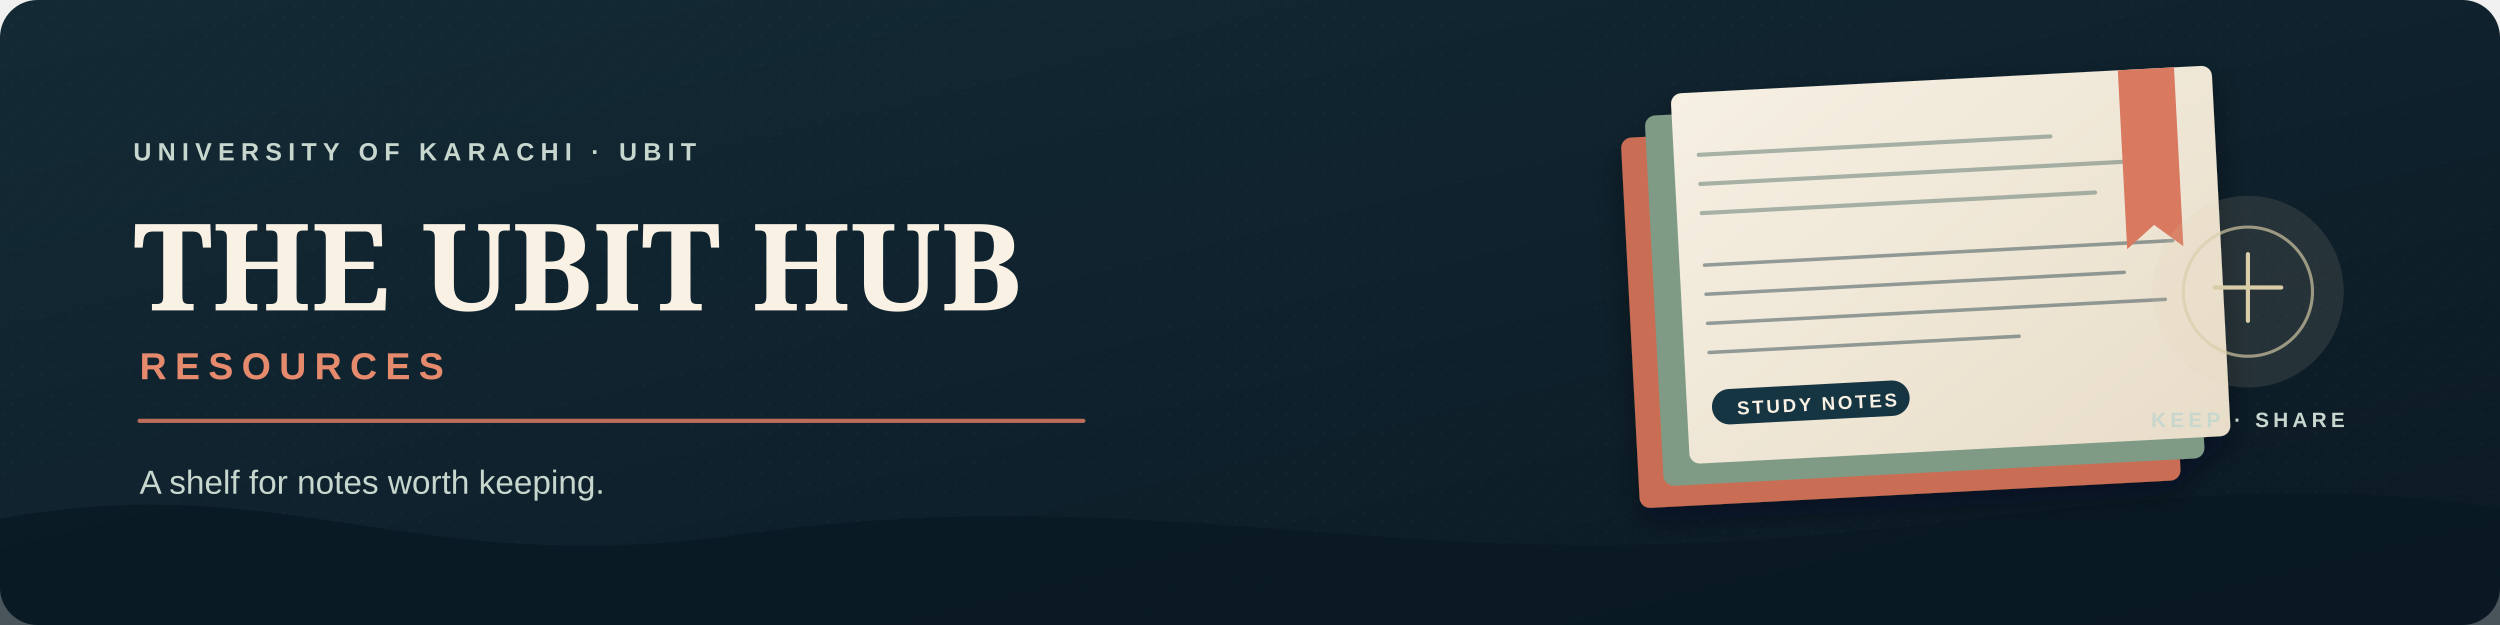
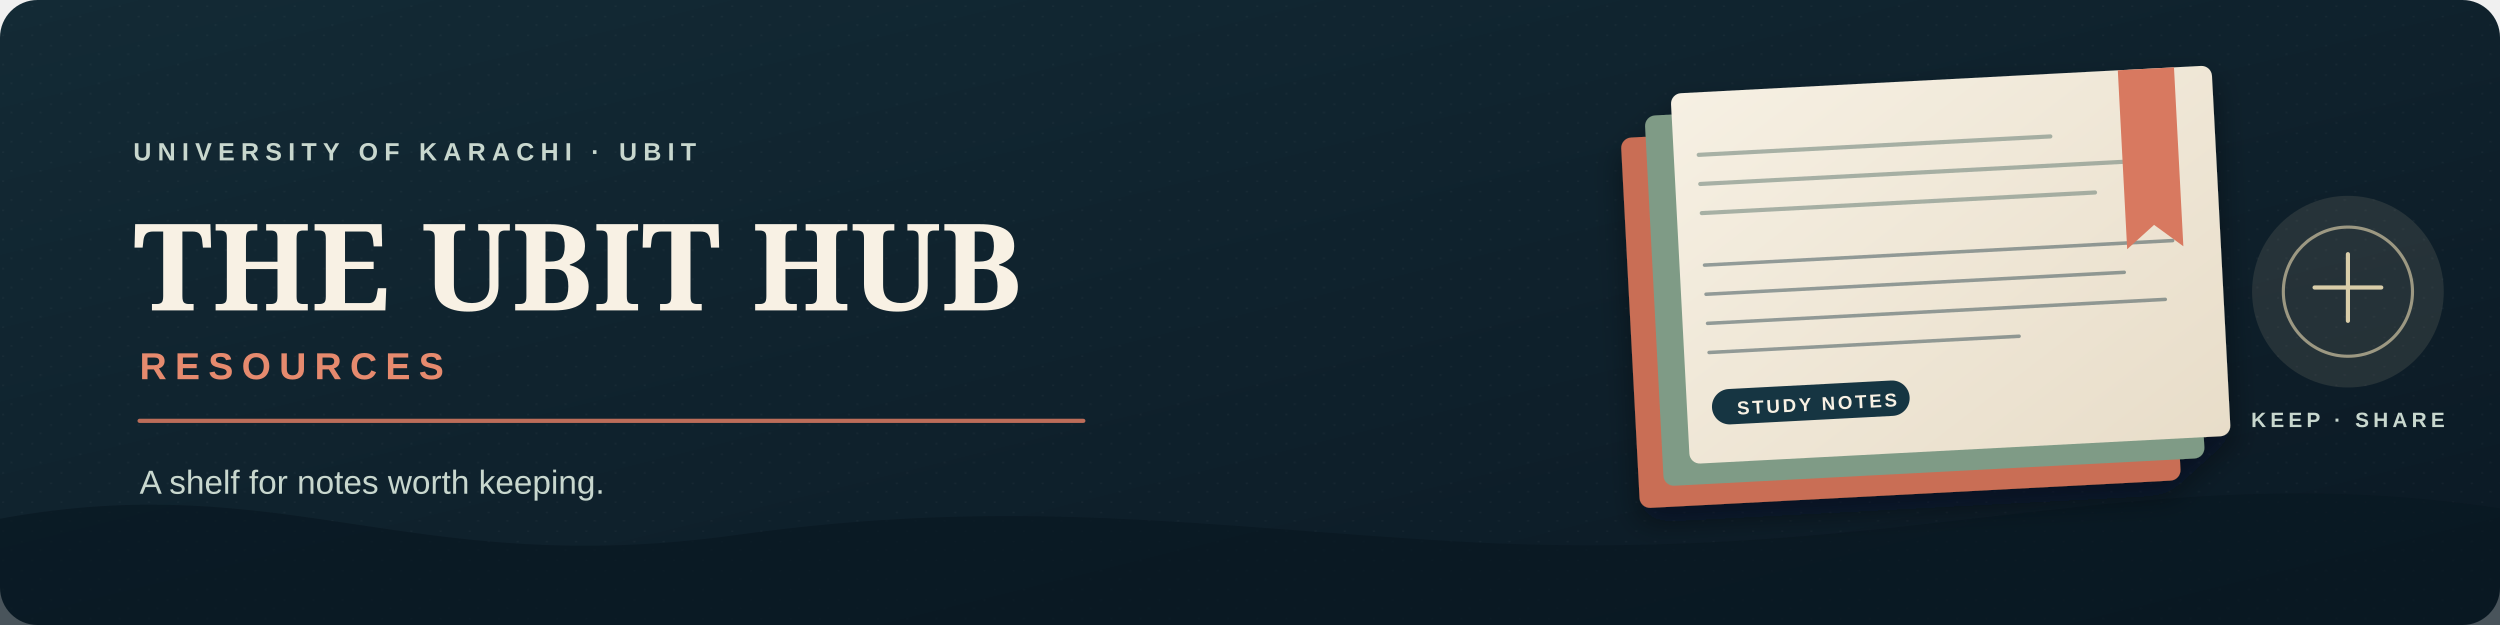
<svg xmlns="http://www.w3.org/2000/svg" viewBox="0 0 1200 300" role="img" aria-labelledby="title desc">
  <defs>
    <linearGradient id="paper" x1="0" y1="0" x2="1" y2="1">
      <stop stop-color="#f6f0e3" />
      <stop offset="1" stop-color="#e8ddc9" />
    </linearGradient>
    <linearGradient id="desk" x1="0" y1="0" x2="1" y2="1">
      <stop stop-color="#132a35" />
      <stop offset="1" stop-color="#0b1924" />
    </linearGradient>
    <filter id="shadow" x="-15%" y="-20%" width="140%" height="150%">
      <feDropShadow dx="0" dy="7" stdDeviation="7" flood-color="#061018" flood-opacity=".42" />
    </filter>
    <pattern id="grain" width="14" height="14" patternUnits="userSpaceOnUse">
      <path d="M1 3h1M10 8h1M5 12h1" stroke="#fff" stroke-opacity=".12" stroke-width=".7" />
    </pattern>
  </defs>
  <rect width="1200" height="300" rx="18" fill="url(#desk)" />
  <rect width="1200" height="300" rx="18" fill="url(#grain)" opacity=".28" />
  <path d="M0 249C136 224 198 278 352 257c135-19 226-4 349 3 215 12 326-42 499-16v56H0Z" fill="#091721" opacity=".72" />
  <g transform="translate(64 57)">
    <text x="0" y="20" fill="#c8d7ce" font-family="Arial, sans-serif" font-size="12" font-weight="700" letter-spacing="3">UNIVERSITY OF KARACHI · UBIT</text>
    <text x="0" y="92" fill="#f8f1e4" font-family="Georgia, serif" font-size="58" font-weight="700">THE UBIT HUB</text>
    <text x="3" y="125" fill="#e68a6e" font-family="Arial, sans-serif" font-size="18" font-weight="700" letter-spacing="4">RESOURCES</text>
    <path d="M3 145H456" stroke="#d87960" stroke-width="2" stroke-linecap="round" opacity=".86" />
    <text x="3" y="180" fill="#c8d7ce" font-family="Arial, sans-serif" font-size="16">A shelf for notes worth keeping.</text>
  </g>
  <g filter="url(#shadow)" transform="translate(770 30) rotate(-3 168 110)">
    <rect x="12" y="28" width="260" height="178" rx="5" fill="#c96e54" />
    <rect x="24" y="18" width="260" height="178" rx="5" fill="#7f9b86" />
    <rect x="37" y="8" width="260" height="178" rx="5" fill="url(#paper)" />
    <path d="M49 38H218M49 52H266M49 66H238" stroke="#788b81" stroke-width="2" stroke-linecap="round" opacity=".62" />
    <path d="M49 91H274M49 105H250M49 119H269M49 133H198" stroke="#1d3a44" stroke-width="1.7" stroke-linecap="round" opacity=".45" />
    <rect x="49" y="151" width="95" height="17" rx="8.5" fill="#183542" />
    <text x="61" y="163.5" fill="#f8f1e4" font-family="Arial, sans-serif" font-size="9" font-weight="700" letter-spacing="1.3">STUDY NOTES</text>
    <path d="M252 8h27v86l-13.5-11-13.5 11Z" fill="#d87960" />
  </g>
-   <g transform="translate(1032 93)">
+   <g transform="translate(1080 93)">
    <circle cx="47" cy="47" r="46" fill="#d9cda9" opacity=".12" />
    <circle cx="47" cy="47" r="31" fill="none" stroke="#d9cda9" stroke-width="1.5" opacity=".66" />
    <path d="M31 45h32M47 29v32" stroke="#d9cda9" stroke-width="2" stroke-linecap="round" />
    <text x="47" y="112" text-anchor="middle" fill="#c8d7ce" font-family="Arial, sans-serif" font-size="10" font-weight="700" letter-spacing="2">KEEP · SHARE</text>
  </g>
</svg>
